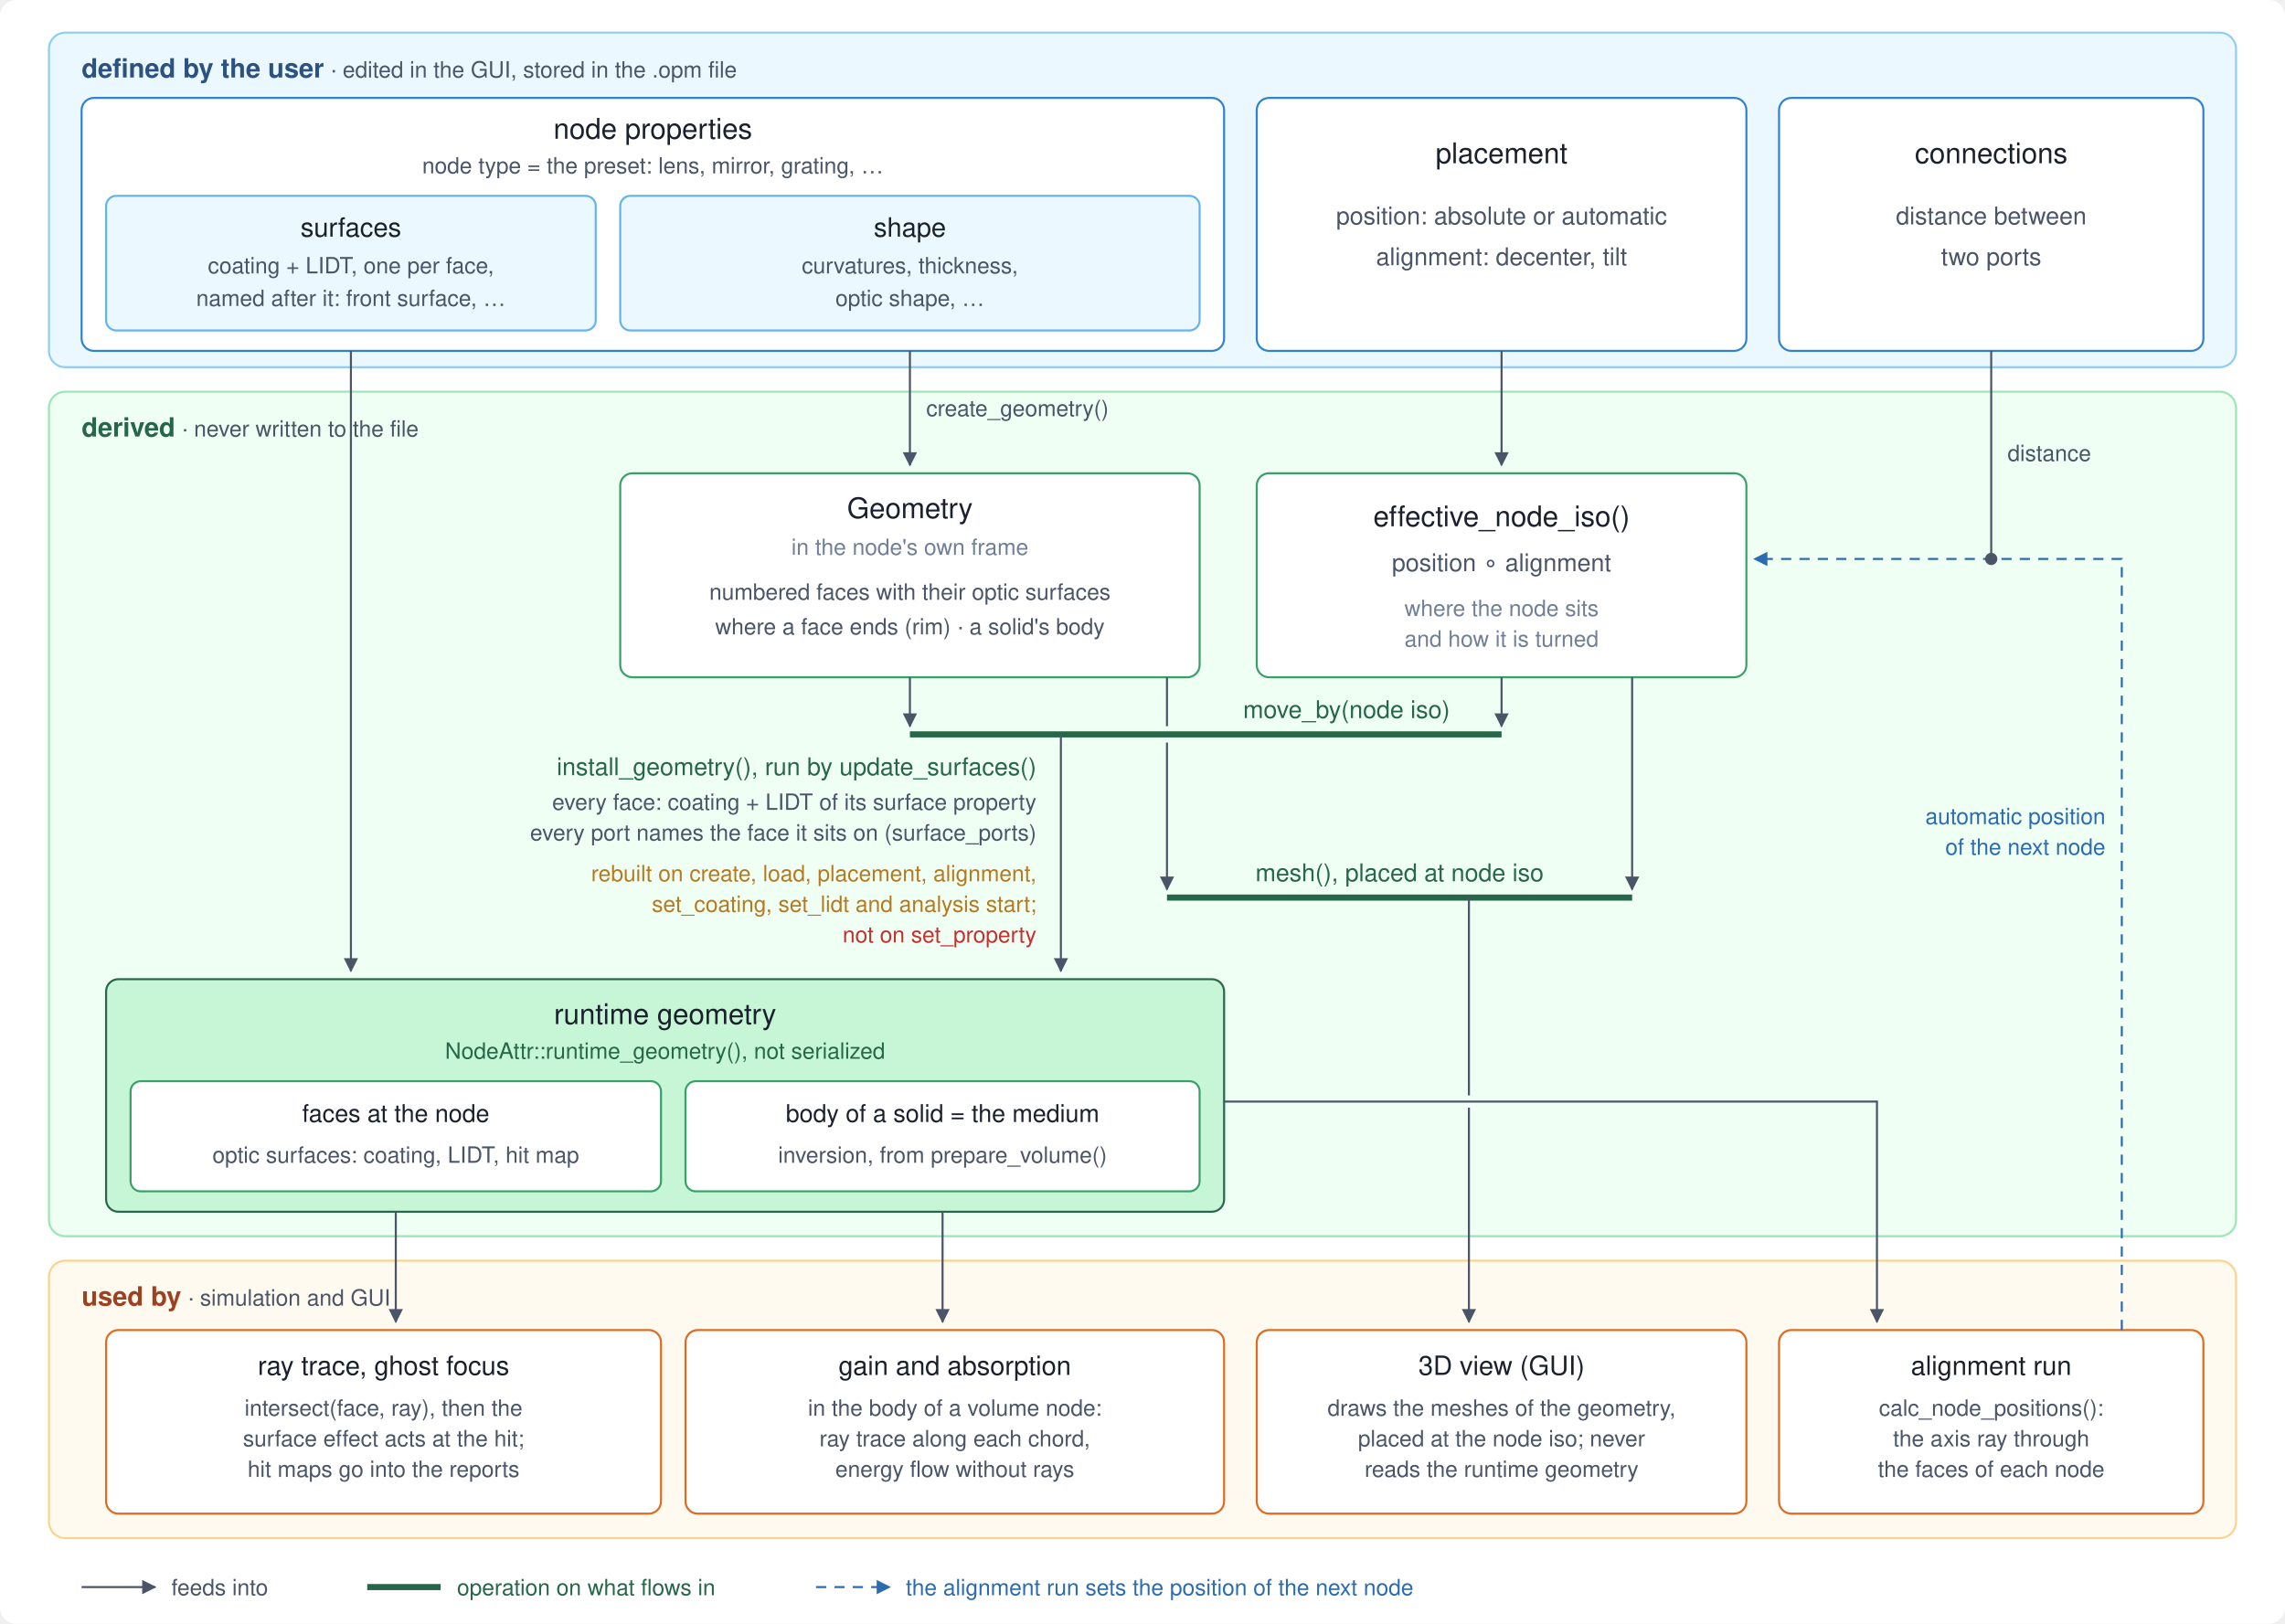
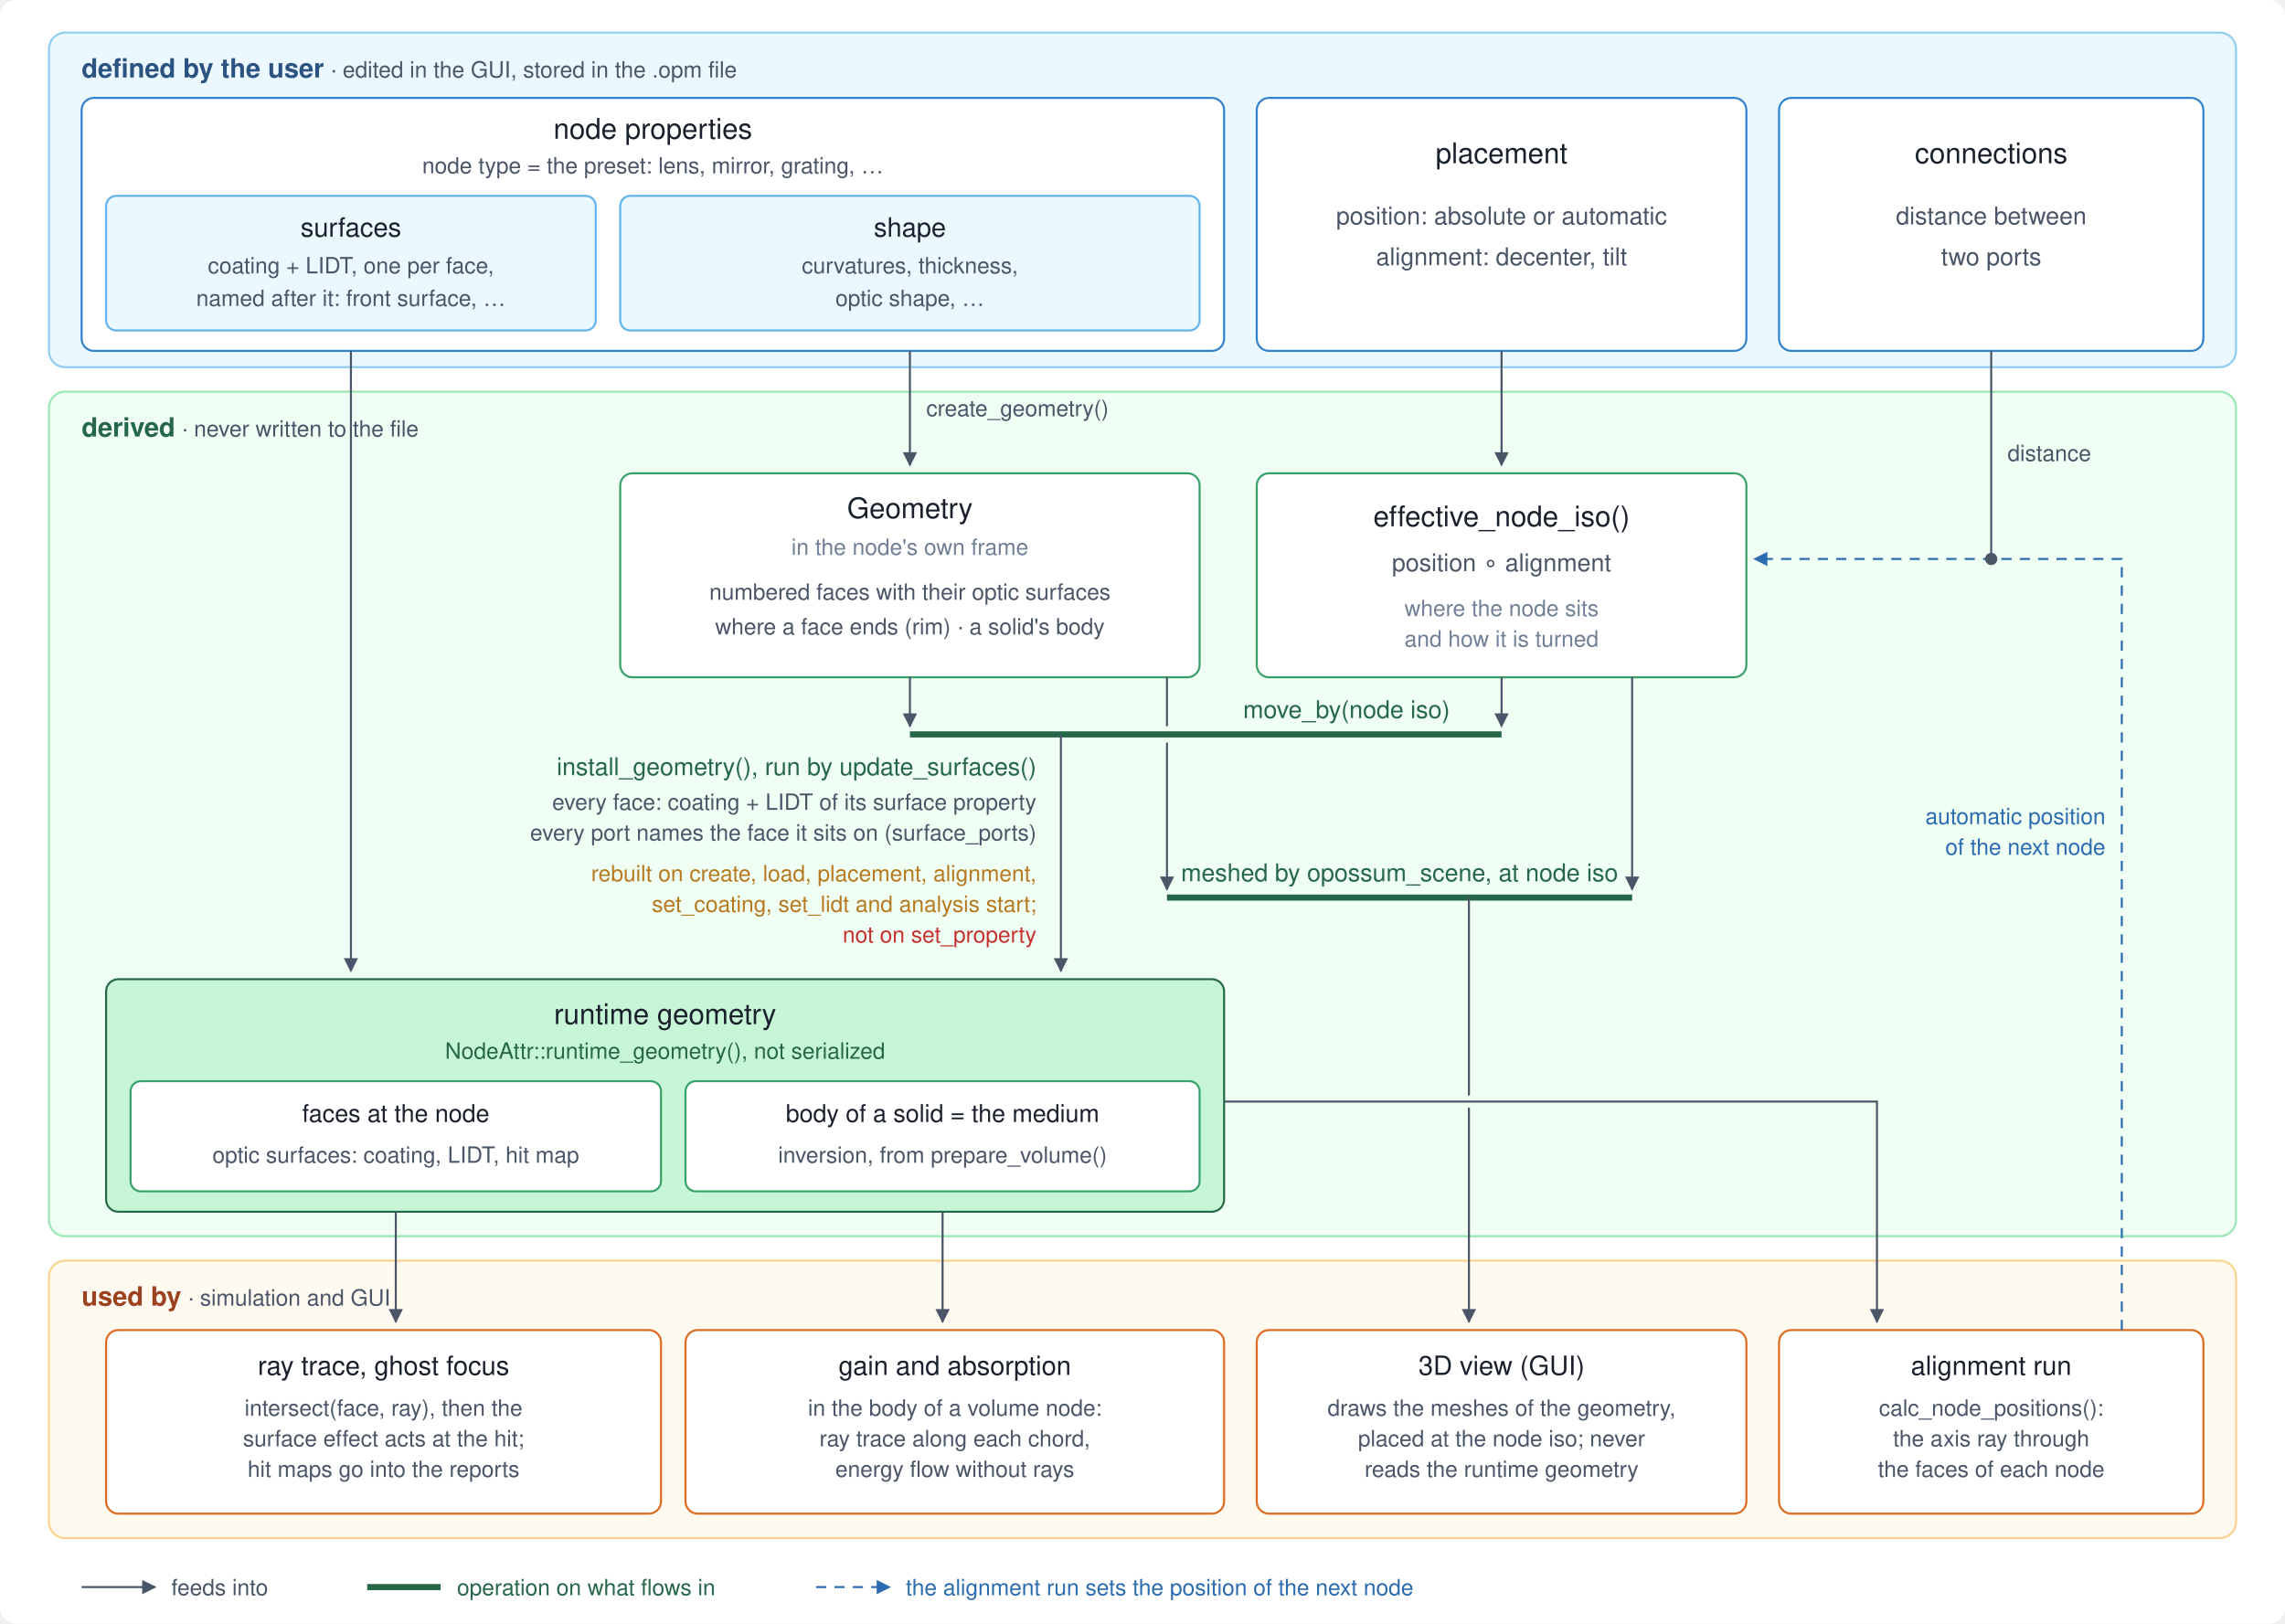
<svg xmlns="http://www.w3.org/2000/svg" width="1120" height="796" viewBox="0 0 1120 796" font-family="Helvetica, Arial, sans-serif">
  <defs>
    <marker id="arrow" viewBox="0 0 10 10" refX="9" refY="5" markerWidth="7" markerHeight="7" orient="auto">
      <path d="M 0 0 L 10 5 L 0 10 z" fill="#4a5568" />
    </marker>
    <marker id="arrow-next" viewBox="0 0 10 10" refX="9" refY="5" markerWidth="7" markerHeight="7" orient="auto">
      <path d="M 0 0 L 10 5 L 0 10 z" fill="#2b6cb0" />
    </marker>
  </defs>
  <rect x="0" y="0" width="1120" height="796" rx="8" fill="#ffffff" />
  <rect x="24" y="16" width="1072" height="164" rx="8" fill="#ebf8ff" stroke="#90cdf4" />
  <text x="40" y="38" font-size="11" fill="#4a5568">
    <tspan font-size="13" font-weight="bold" fill="#2c5282">defined by the user</tspan> · edited in the GUI, stored in the .opm file</text>
  <rect x="40" y="48" width="560" height="124" rx="6" fill="#ffffff" stroke="#3182ce" />
  <text x="320" y="68" font-size="14" text-anchor="middle" fill="#1a202c">node properties</text>
  <text x="320" y="85" font-size="11" text-anchor="middle" fill="#4a5568">node type = the preset: lens, mirror, grating, …</text>
  <rect x="52" y="96" width="240" height="66" rx="5" fill="#ebf8ff" stroke="#63b3ed" />
  <text x="172" y="116" font-size="13" text-anchor="middle" fill="#1a202c">surfaces</text>
  <text x="172" y="134" font-size="11" text-anchor="middle" fill="#4a5568">coating + LIDT, one per face,</text>
  <text x="172" y="150" font-size="11" text-anchor="middle" fill="#4a5568">named after it: front surface, …</text>
  <rect x="304" y="96" width="284" height="66" rx="5" fill="#ebf8ff" stroke="#63b3ed" />
  <text x="446" y="116" font-size="13" text-anchor="middle" fill="#1a202c">shape</text>
  <text x="446" y="134" font-size="11" text-anchor="middle" fill="#4a5568">curvatures, thickness,</text>
  <text x="446" y="150" font-size="11" text-anchor="middle" fill="#4a5568">optic shape, …</text>
  <rect x="616" y="48" width="240" height="124" rx="6" fill="#ffffff" stroke="#3182ce" />
  <text x="736" y="80" font-size="14" text-anchor="middle" fill="#1a202c">placement</text>
  <text x="736" y="110" font-size="12" text-anchor="middle" fill="#4a5568">position: absolute or automatic</text>
  <text x="736" y="130" font-size="12" text-anchor="middle" fill="#4a5568">alignment: decenter, tilt</text>
  <rect x="872" y="48" width="208" height="124" rx="6" fill="#ffffff" stroke="#3182ce" />
  <text x="976" y="80" font-size="14" text-anchor="middle" fill="#1a202c">connections</text>
  <text x="976" y="110" font-size="12" text-anchor="middle" fill="#4a5568">distance between</text>
  <text x="976" y="130" font-size="12" text-anchor="middle" fill="#4a5568">two ports</text>
  <rect x="24" y="192" width="1072" height="414" rx="8" fill="#f0fff4" stroke="#9ae6b4" />
  <text x="40" y="214" font-size="11" fill="#4a5568">
    <tspan font-size="13" font-weight="bold" fill="#276749">derived</tspan> · never written to the file</text>
  <rect x="304" y="232" width="284" height="100" rx="6" fill="#ffffff" stroke="#38a169" />
  <text x="446" y="254" font-size="14" text-anchor="middle" fill="#1a202c">Geometry</text>
  <text x="446" y="272" font-size="11" text-anchor="middle" fill="#718096">in the node's own frame</text>
  <text x="446" y="294" font-size="11" text-anchor="middle" fill="#4a5568">numbered faces with their optic surfaces</text>
  <text x="446" y="311" font-size="11" text-anchor="middle" fill="#4a5568">where a face ends (rim) · a solid's body</text>
  <rect x="616" y="232" width="240" height="100" rx="6" fill="#ffffff" stroke="#38a169" />
  <text x="736" y="258" font-size="14" text-anchor="middle" fill="#1a202c">effective_node_iso()</text>
  <text x="736" y="280" font-size="12" text-anchor="middle" fill="#4a5568">position ∘ alignment</text>
  <text x="736" y="302" font-size="11" text-anchor="middle" fill="#718096">where the node sits</text>
  <text x="736" y="317" font-size="11" text-anchor="middle" fill="#718096">and how it is turned</text>
  <line x1="446" y1="172" x2="446" y2="228" stroke="#4a5568" marker-end="url(#arrow)" />
  <text x="454" y="204" font-size="11" fill="#4a5568">create_geometry()</text>
  <line x1="736" y1="172" x2="736" y2="228" stroke="#4a5568" marker-end="url(#arrow)" />
  <line x1="446" y1="332" x2="446" y2="356" stroke="#4a5568" marker-end="url(#arrow)" />
  <line x1="736" y1="332" x2="736" y2="356" stroke="#4a5568" marker-end="url(#arrow)" />
  <line x1="572" y1="332" x2="572" y2="436" stroke="#4a5568" marker-end="url(#arrow)" />
  <line x1="562" y1="360" x2="582" y2="360" stroke="#f0fff4" stroke-width="8" />
  <line x1="446" y1="360" x2="736" y2="360" stroke="#276749" stroke-width="3" />
  <text x="660" y="352" font-size="12" text-anchor="middle" fill="#276749">move_by(node iso)</text>
  <line x1="800" y1="332" x2="800" y2="436" stroke="#4a5568" marker-end="url(#arrow)" />
  <line x1="572" y1="440" x2="800" y2="440" stroke="#276749" stroke-width="3" />
-   <text x="686" y="432" font-size="12" text-anchor="middle" fill="#276749">mesh(), placed at node iso</text>
+   <text x="686" y="432" font-size="12" text-anchor="middle" fill="#276749">meshed by opossum_scene, at node iso</text>
  <line x1="520" y1="360" x2="520" y2="476" stroke="#4a5568" marker-end="url(#arrow)" />
  <line x1="172" y1="172" x2="172" y2="476" stroke="#4a5568" marker-end="url(#arrow)" />
  <text x="508" y="380" font-size="12" text-anchor="end" fill="#276749">install_geometry(), run by update_surfaces()</text>
  <text x="508" y="397" font-size="11" text-anchor="end" fill="#4a5568">every face: coating + LIDT of its surface property</text>
  <text x="508" y="412" font-size="11" text-anchor="end" fill="#4a5568">every port names the face it sits on (surface_ports)</text>
  <text x="508" y="432" font-size="11" text-anchor="end" fill="#b7791f">rebuilt on create, load, placement, alignment,</text>
  <text x="508" y="447" font-size="11" text-anchor="end" fill="#b7791f">set_coating, set_lidt and analysis start;</text>
  <text x="508" y="462" font-size="11" text-anchor="end" fill="#c53030">not on set_property</text>
  <rect x="52" y="480" width="548" height="114" rx="6" fill="#c6f6d5" stroke="#276749" />
  <text x="326" y="502" font-size="14" text-anchor="middle" fill="#1a202c">runtime geometry</text>
  <text x="326" y="519" font-size="11" text-anchor="middle" fill="#276749">NodeAttr::runtime_geometry(), not serialized</text>
  <rect x="64" y="530" width="260" height="54" rx="5" fill="#ffffff" stroke="#38a169" />
  <text x="194" y="550" font-size="12" text-anchor="middle" fill="#1a202c">faces at the node</text>
  <text x="194" y="570" font-size="11" text-anchor="middle" fill="#4a5568">optic surfaces: coating, LIDT, hit map</text>
  <rect x="336" y="530" width="252" height="54" rx="5" fill="#ffffff" stroke="#38a169" />
  <text x="462" y="550" font-size="12" text-anchor="middle" fill="#1a202c">body of a solid = the medium</text>
  <text x="462" y="570" font-size="11" text-anchor="middle" fill="#4a5568">inversion, from prepare_volume()</text>
  <rect x="24" y="618" width="1072" height="136" rx="8" fill="#fffaf0" stroke="#fbd38d" />
  <text x="40" y="640" font-size="11" fill="#4a5568">
    <tspan font-size="13" font-weight="bold" fill="#9c4221">used by</tspan> · simulation and GUI</text>
  <rect x="52" y="652" width="272" height="90" rx="6" fill="#ffffff" stroke="#dd6b20" />
  <text x="188" y="674" font-size="13" text-anchor="middle" fill="#1a202c">ray trace, ghost focus</text>
  <text x="188" y="694" font-size="11" text-anchor="middle" fill="#4a5568">intersect(face, ray), then the</text>
  <text x="188" y="709" font-size="11" text-anchor="middle" fill="#4a5568">surface effect acts at the hit;</text>
  <text x="188" y="724" font-size="11" text-anchor="middle" fill="#4a5568">hit maps go into the reports</text>
  <rect x="336" y="652" width="264" height="90" rx="6" fill="#ffffff" stroke="#dd6b20" />
  <text x="468" y="674" font-size="13" text-anchor="middle" fill="#1a202c">gain and absorption</text>
  <text x="468" y="694" font-size="11" text-anchor="middle" fill="#4a5568">in the body of a volume node:</text>
  <text x="468" y="709" font-size="11" text-anchor="middle" fill="#4a5568">ray trace along each chord,</text>
  <text x="468" y="724" font-size="11" text-anchor="middle" fill="#4a5568">energy flow without rays</text>
  <rect x="616" y="652" width="240" height="90" rx="6" fill="#ffffff" stroke="#dd6b20" />
  <text x="736" y="674" font-size="13" text-anchor="middle" fill="#1a202c">3D view (GUI)</text>
  <text x="736" y="694" font-size="11" text-anchor="middle" fill="#4a5568">draws the meshes of the geometry,</text>
  <text x="736" y="709" font-size="11" text-anchor="middle" fill="#4a5568">placed at the node iso; never</text>
  <text x="736" y="724" font-size="11" text-anchor="middle" fill="#4a5568">reads the runtime geometry</text>
  <rect x="872" y="652" width="208" height="90" rx="6" fill="#ffffff" stroke="#dd6b20" />
  <text x="976" y="674" font-size="13" text-anchor="middle" fill="#1a202c">alignment run</text>
  <text x="976" y="694" font-size="11" text-anchor="middle" fill="#4a5568">calc_node_positions():</text>
  <text x="976" y="709" font-size="11" text-anchor="middle" fill="#4a5568">the axis ray through</text>
  <text x="976" y="724" font-size="11" text-anchor="middle" fill="#4a5568">the faces of each node</text>
  <line x1="194" y1="594" x2="194" y2="648" stroke="#4a5568" marker-end="url(#arrow)" />
  <line x1="462" y1="594" x2="462" y2="648" stroke="#4a5568" marker-end="url(#arrow)" />
  <line x1="720" y1="440" x2="720" y2="648" stroke="#4a5568" marker-end="url(#arrow)" />
  <line x1="710" y1="540" x2="730" y2="540" stroke="#f0fff4" stroke-width="6" />
  <path d="M 600 540 L 920 540 L 920 648" fill="none" stroke="#4a5568" marker-end="url(#arrow)" />
  <path d="M 1040 652 L 1040 274 L 860 274" fill="none" stroke="#2b6cb0" stroke-dasharray="5 4" marker-end="url(#arrow-next)" />
  <line x1="976" y1="172" x2="976" y2="274" stroke="#4a5568" />
  <circle cx="976" cy="274" r="3" fill="#4a5568" />
  <text x="984" y="226" font-size="11" fill="#4a5568">distance</text>
  <text x="1032" y="404" font-size="11" text-anchor="end" fill="#2b6cb0">automatic position</text>
  <text x="1032" y="419" font-size="11" text-anchor="end" fill="#2b6cb0">of the next node</text>
  <line x1="40" y1="778" x2="76" y2="778" stroke="#4a5568" marker-end="url(#arrow)" />
  <text x="84" y="782" font-size="11" fill="#4a5568">feeds into</text>
  <line x1="180" y1="778" x2="216" y2="778" stroke="#276749" stroke-width="3" />
  <text x="224" y="782" font-size="11" fill="#276749">operation on what flows in</text>
  <line x1="400" y1="778" x2="436" y2="778" stroke="#2b6cb0" stroke-dasharray="5 4" marker-end="url(#arrow-next)" />
  <text x="444" y="782" font-size="11" fill="#2b6cb0">the alignment run sets the position of the next node</text>
</svg>
